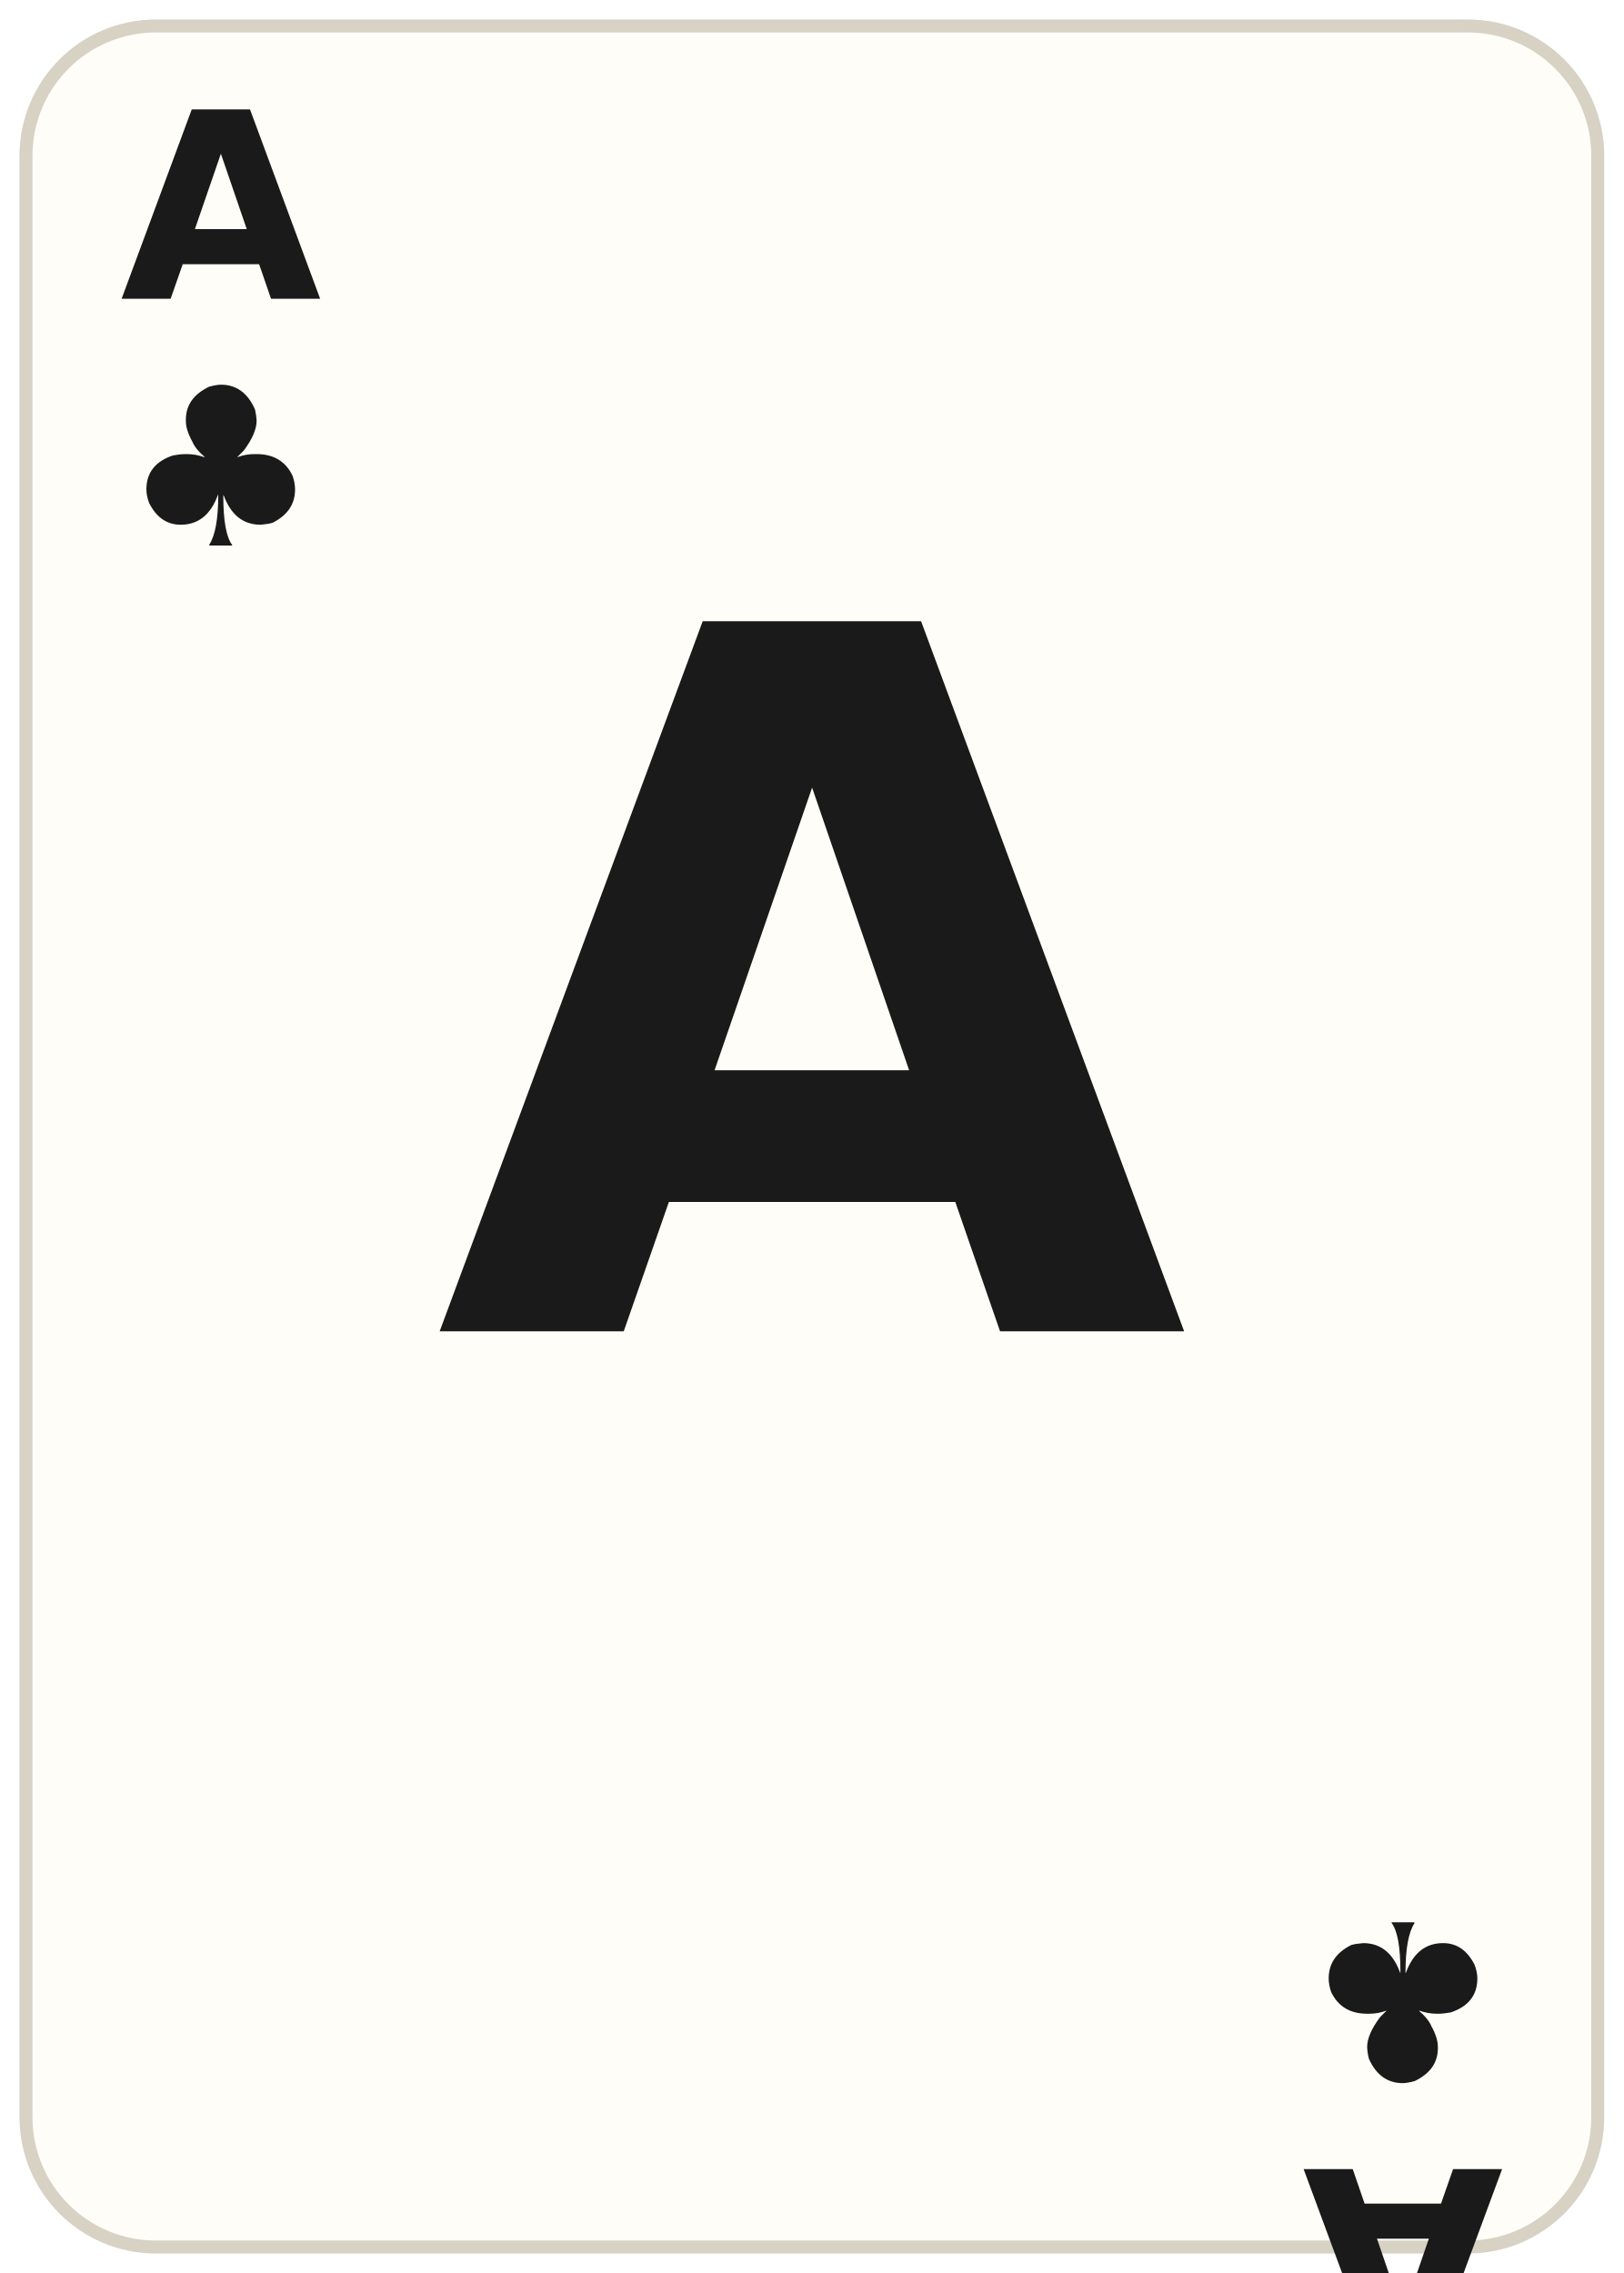
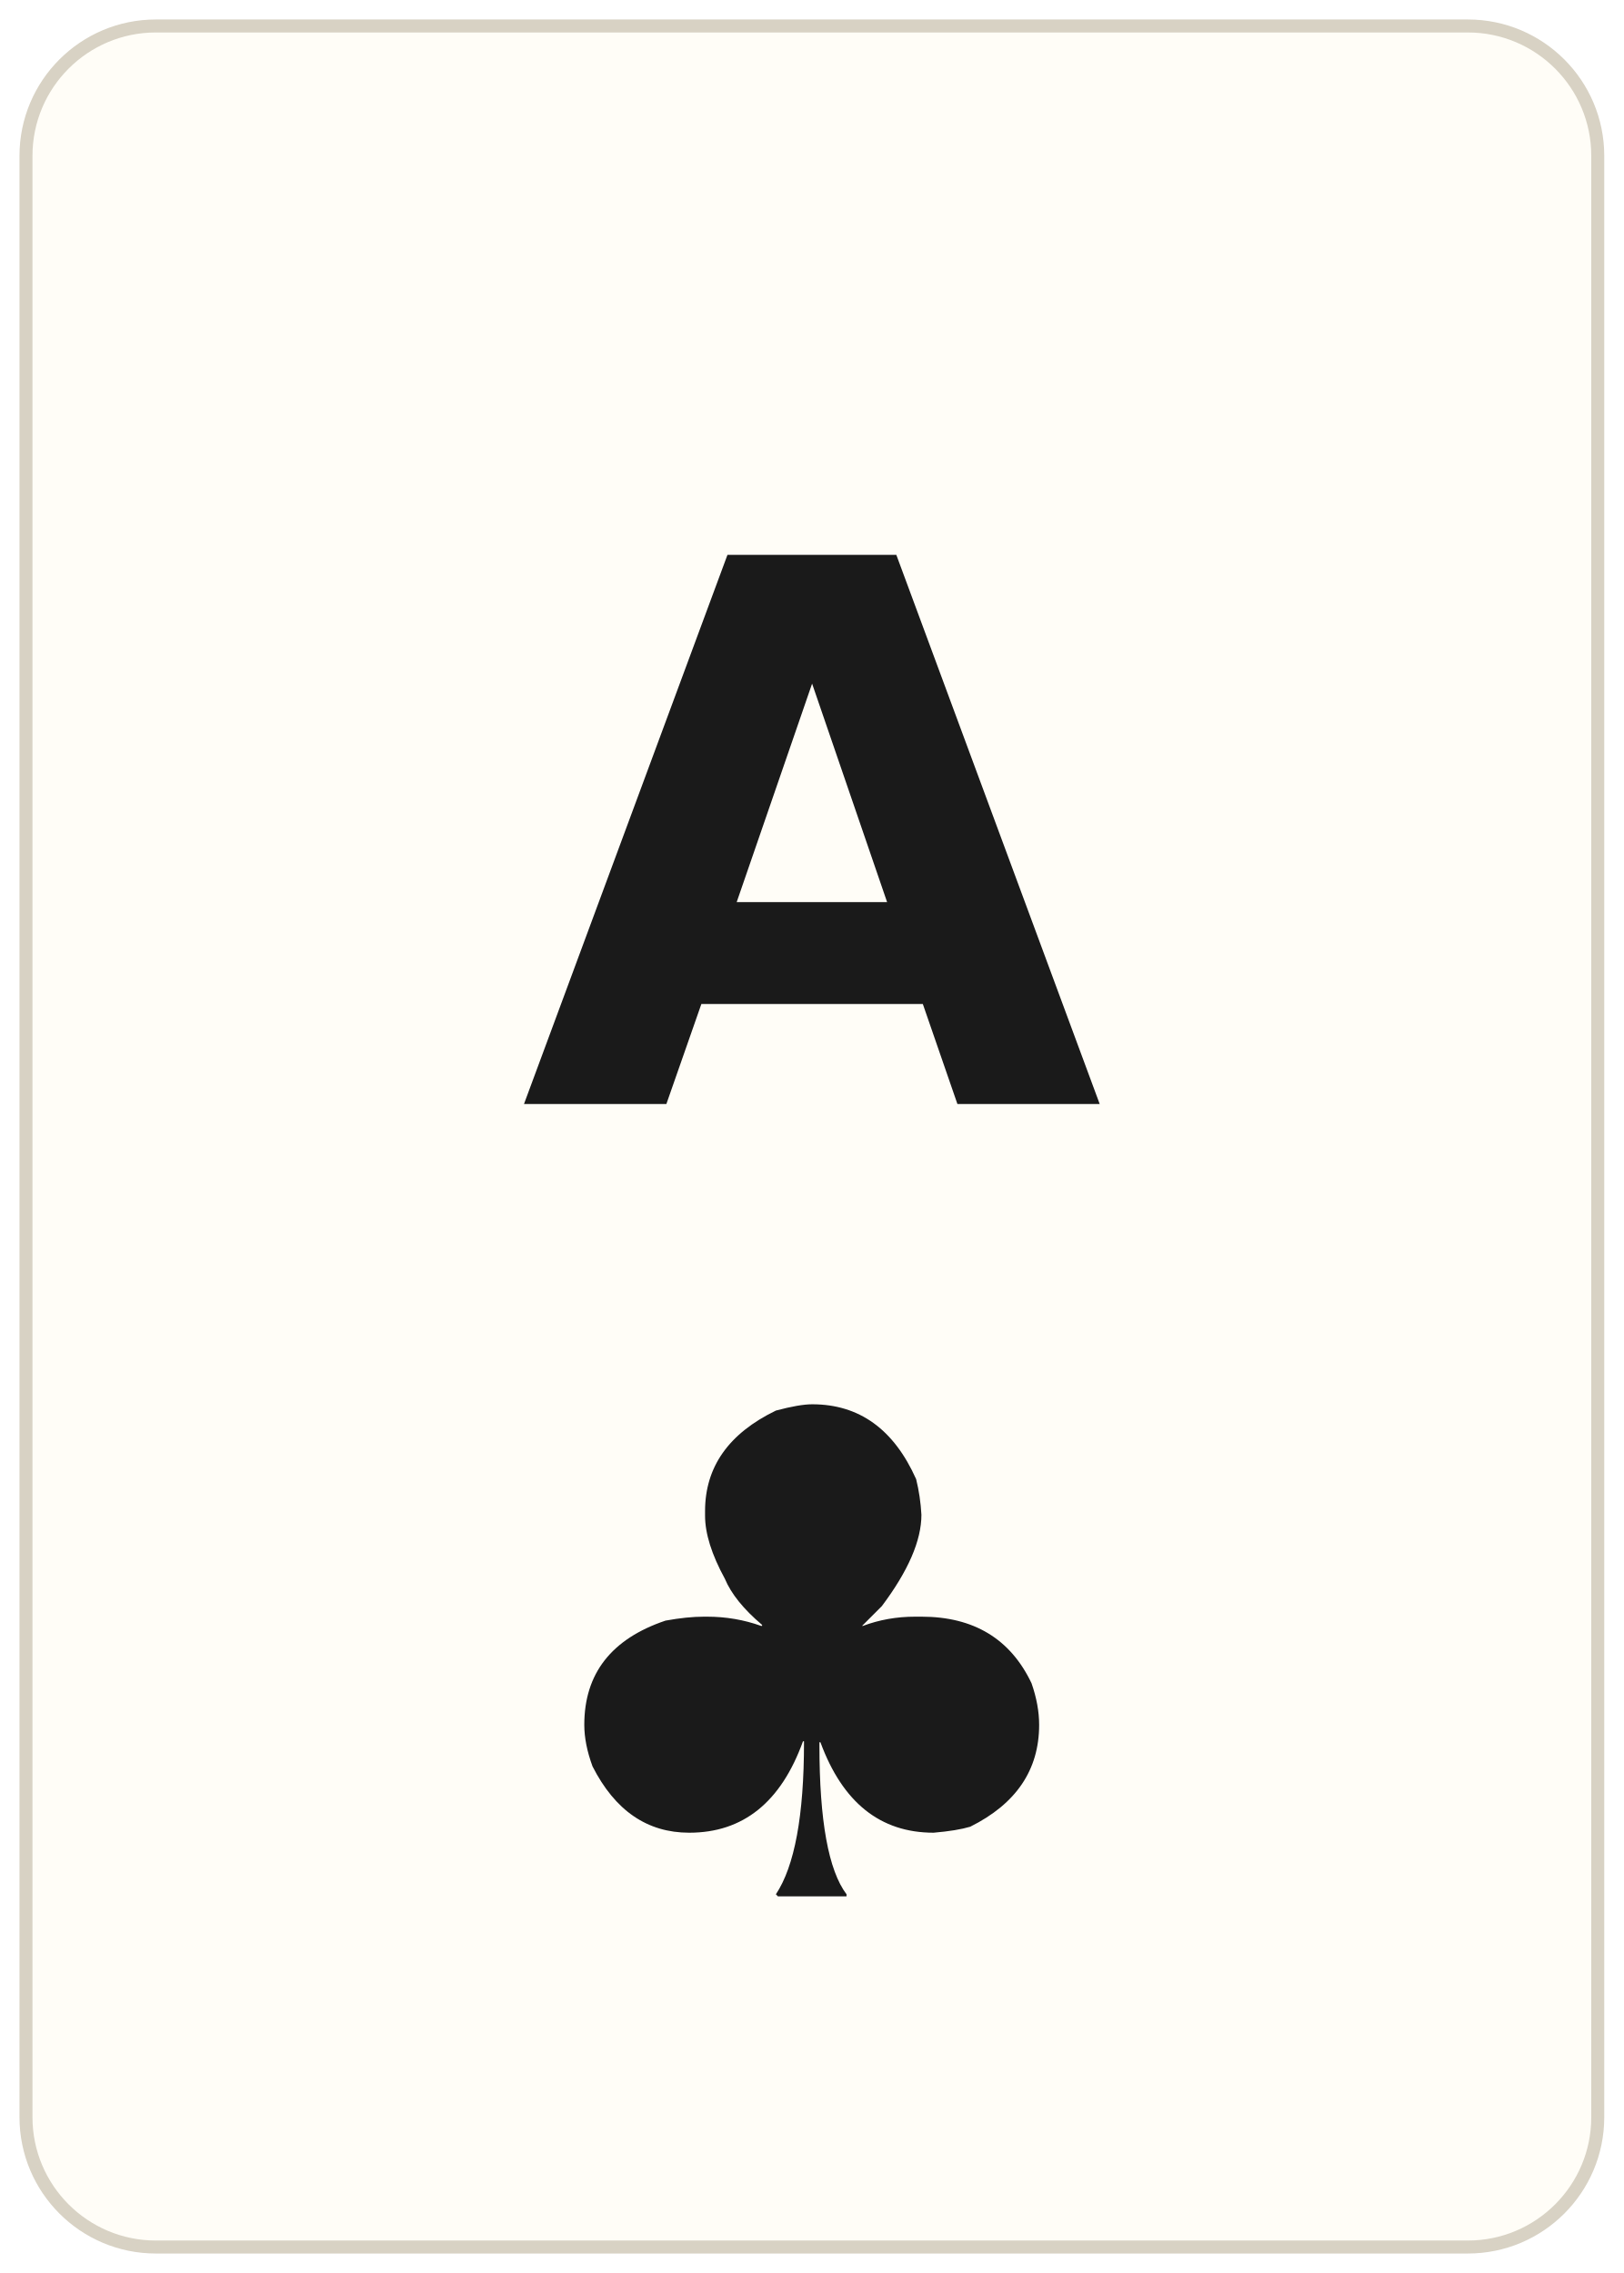
<svg xmlns="http://www.w3.org/2000/svg" viewBox="0 0 250 350" font-family="'DejaVu Sans','Arial Unicode MS','Segoe UI Symbol',sans-serif">
  <rect x="4" y="4" width="242" height="342" rx="20" ry="20" fill="#fffdf7" stroke="#d8d2c4" stroke-width="2" />
  <g fill="#1a1a1a" text-anchor="middle">
-     <text x="34" y="46" font-size="40" font-weight="700">A</text>
-     <text x="34" y="84" font-size="34">♣</text>
-     <g transform="rotate(180 216 312)">
-       <text x="216" y="290" font-size="40" font-weight="700">A</text>
-       <text x="216" y="328" font-size="34">♣</text>
-     </g>
-     <text x="125" y="205" font-size="150" font-weight="700">A</text>
+     <text x="125" y="170" font-size="116" font-weight="700">A</text>
+     <text x="125" y="292" font-size="104">♣</text>
  </g>
</svg>
